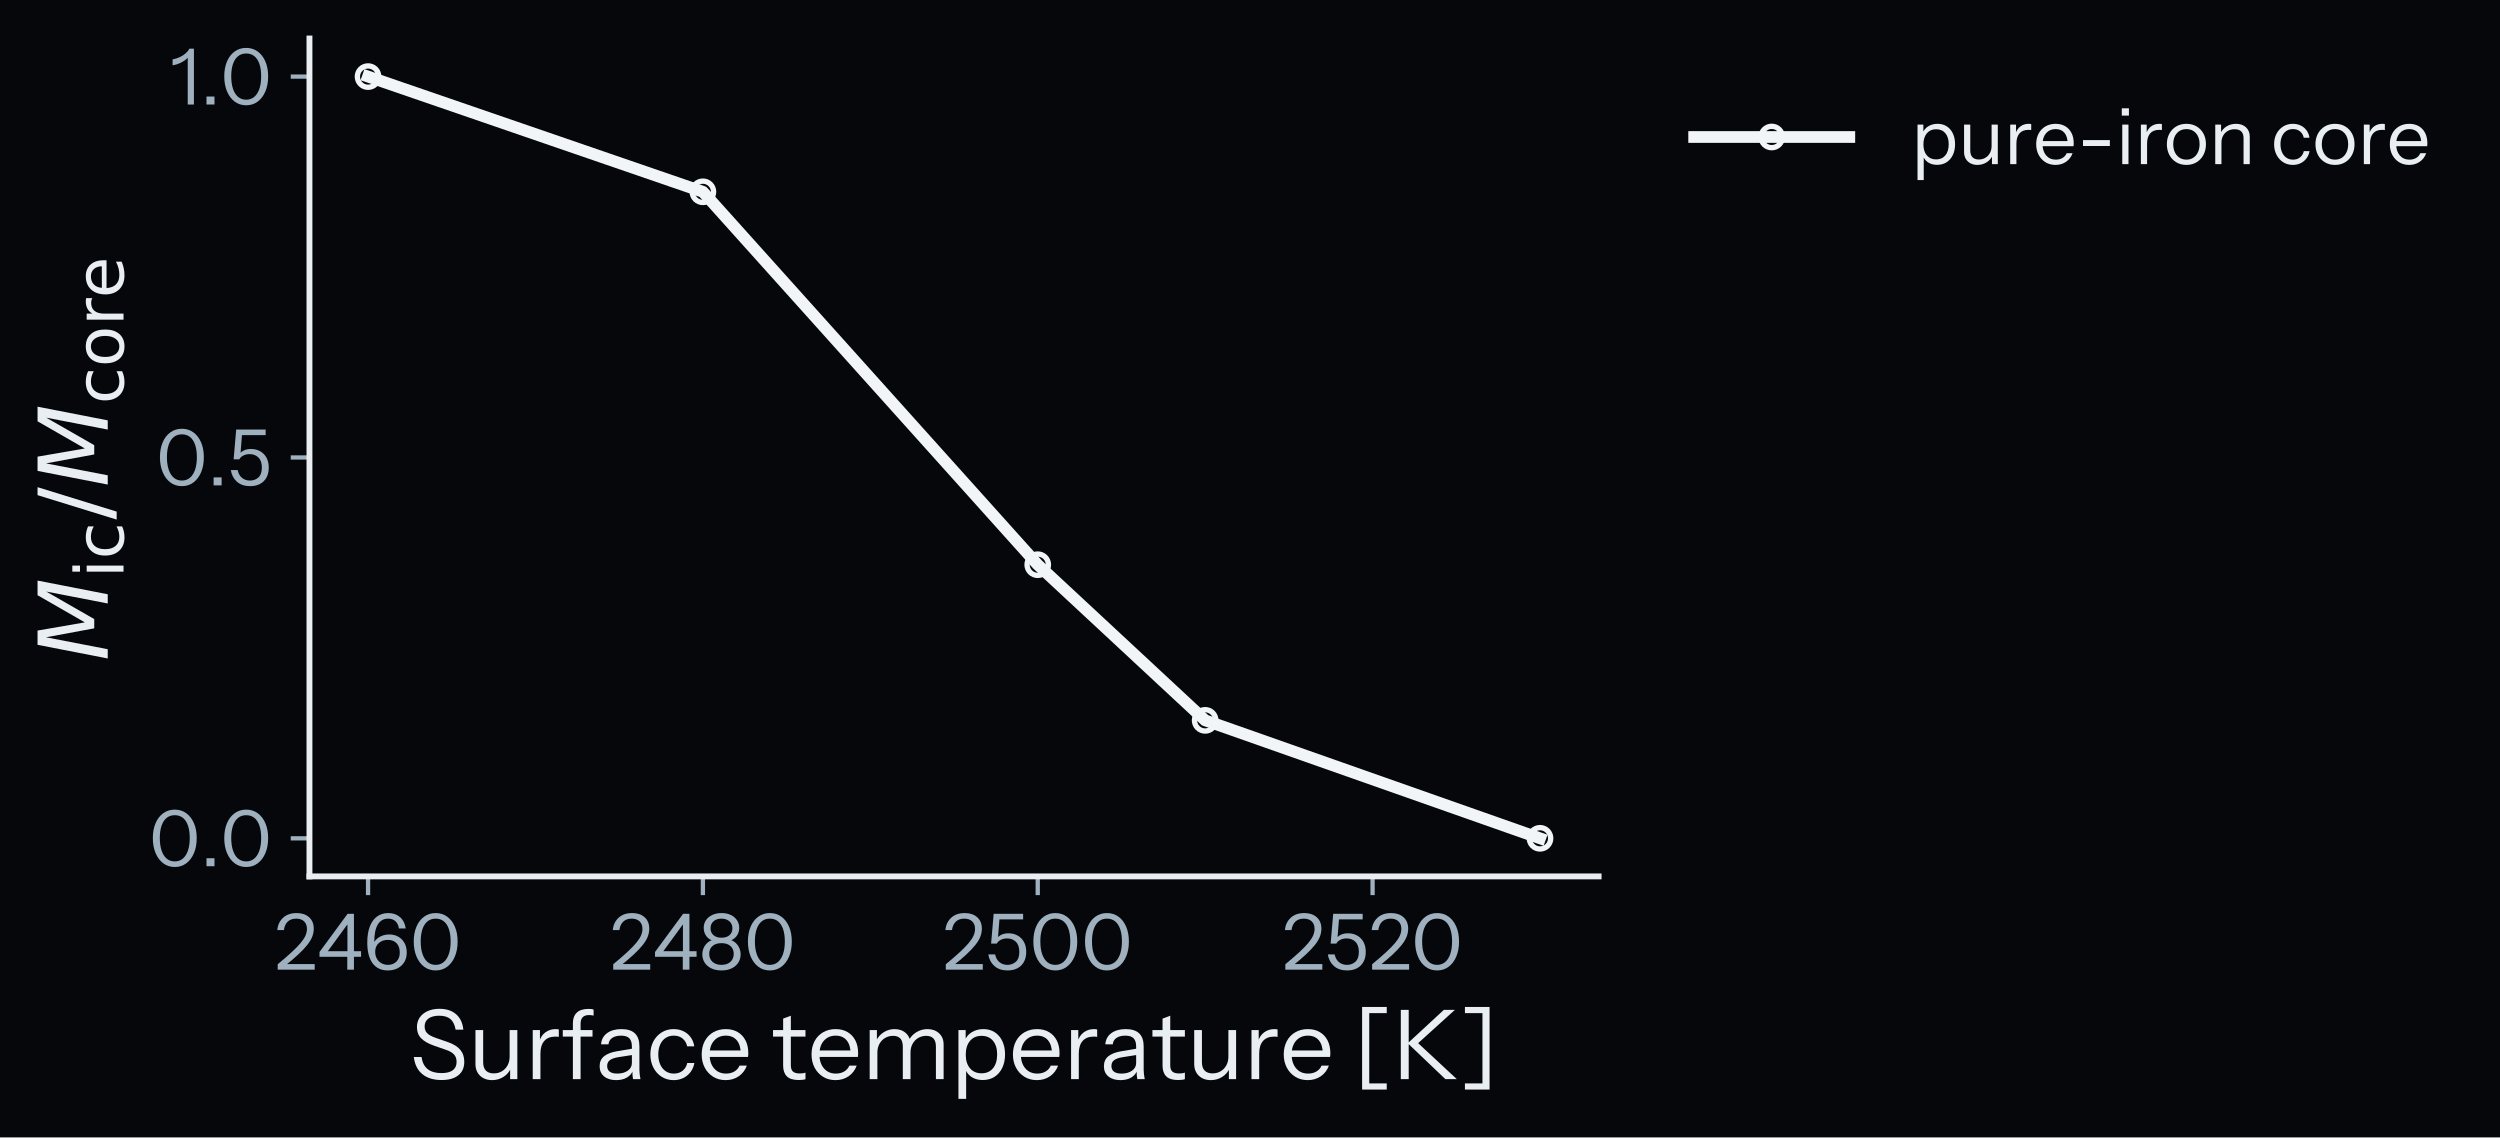
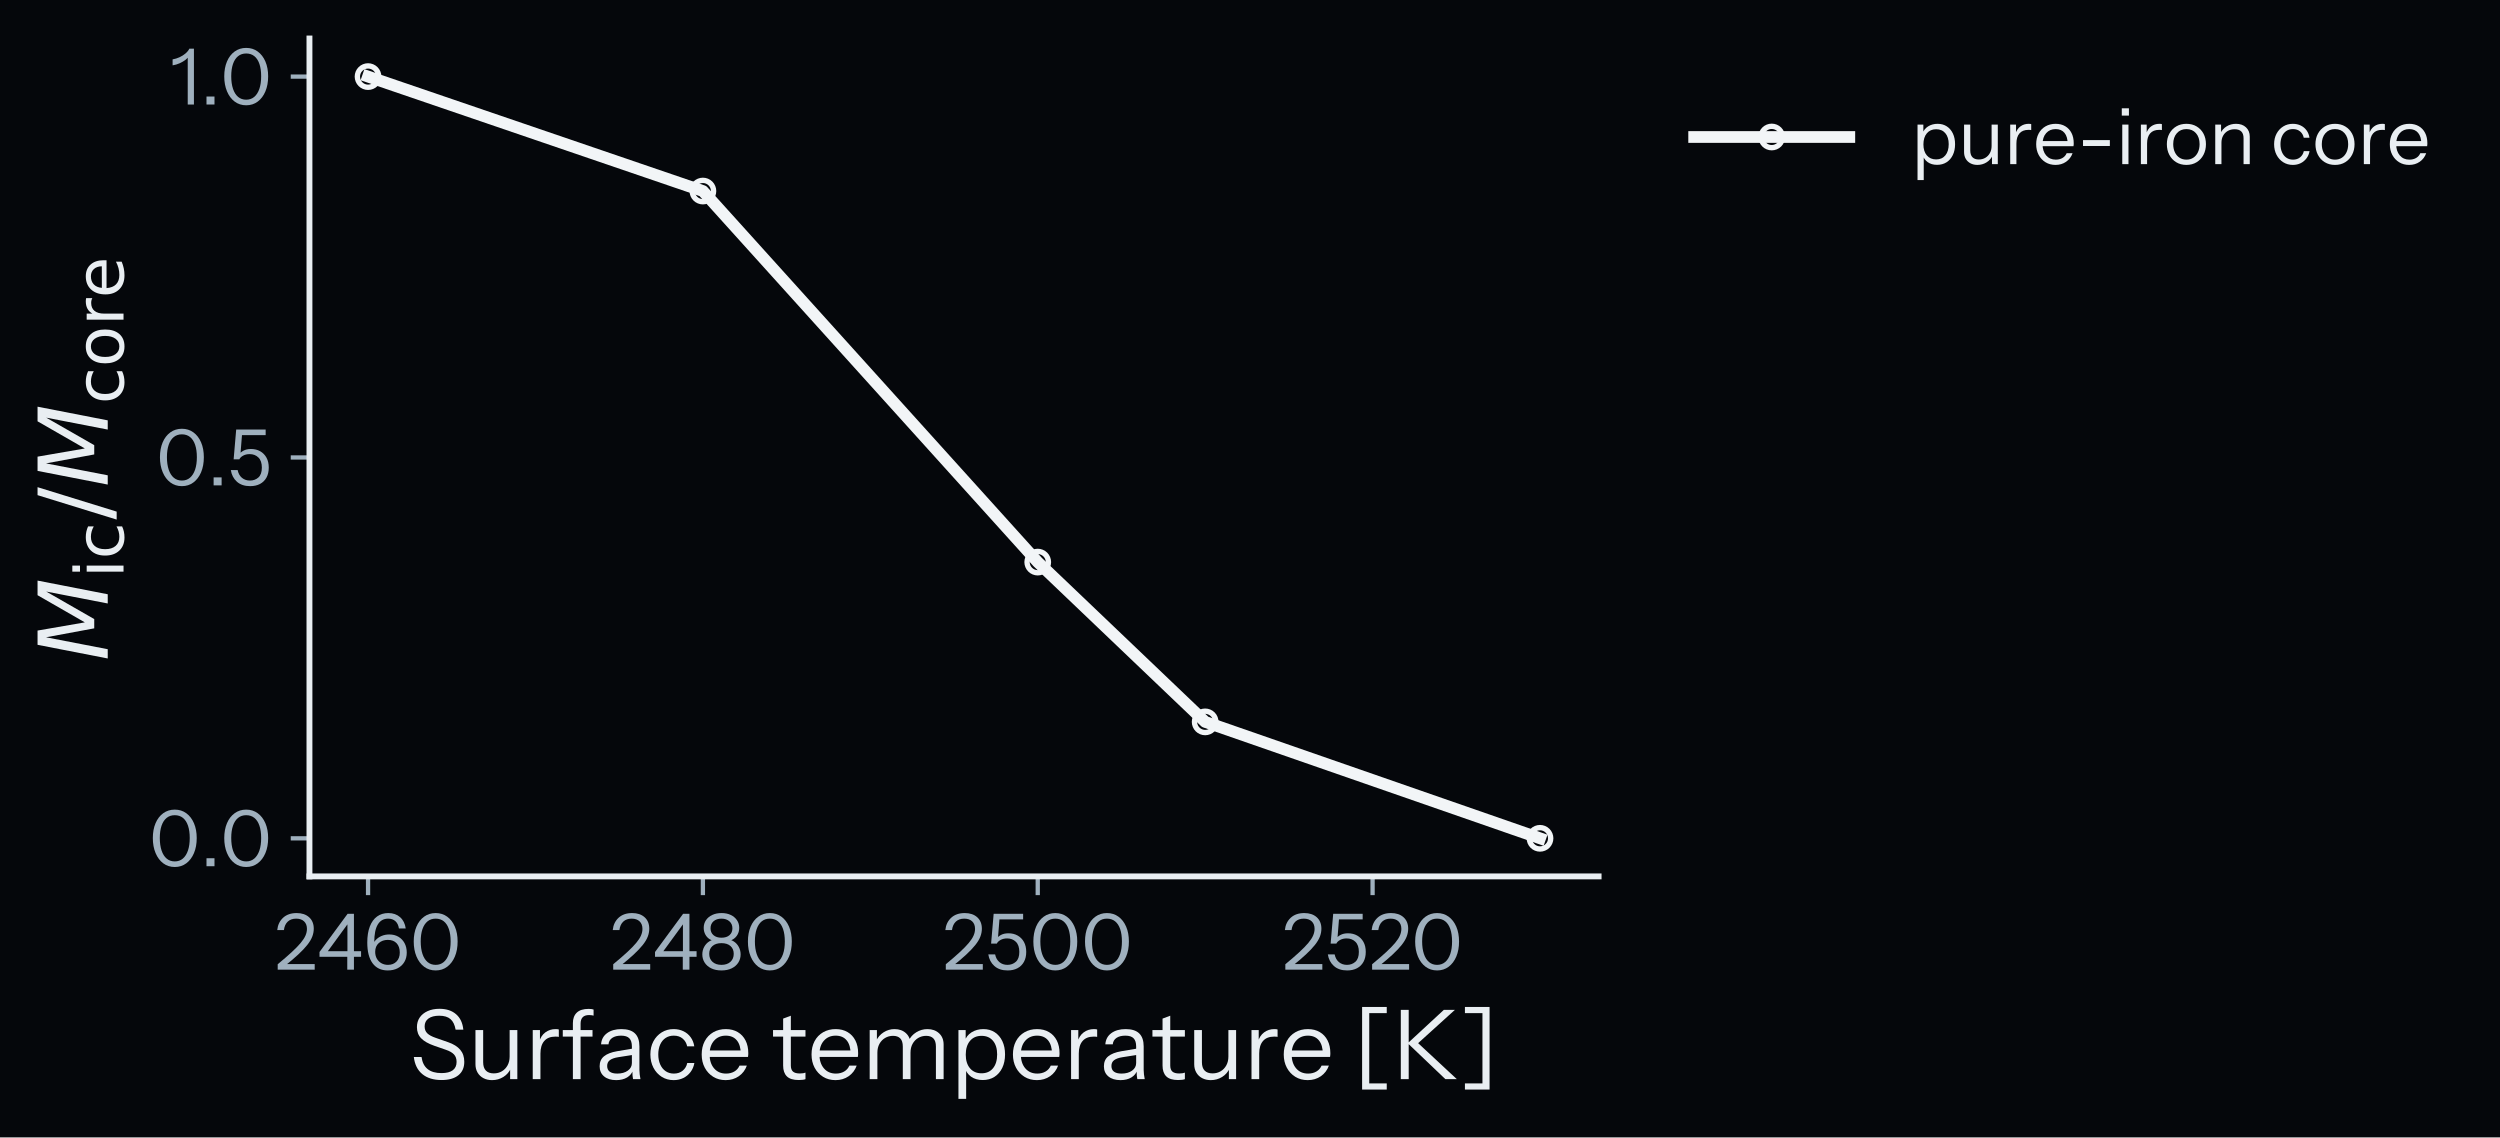
<svg xmlns="http://www.w3.org/2000/svg" xmlns:xlink="http://www.w3.org/1999/xlink" width="467.432pt" height="212.664pt" viewBox="0 0 467.432 212.664" version="1.1">
  <defs>
    <style type="text/css">*{stroke-linejoin: round; stroke-linecap: butt}</style>
  </defs>
  <g id="figure_1">
    <g id="patch_1">
      <path d="M 0 212.664  L 467.432 212.664  L 467.432 0  L 0 0  z " style="fill: #05070b" />
    </g>
    <g id="axes_1">
      <g id="patch_2">
        <path d="M 57.86 163.862  L 298.895 163.862  L 298.895 7.2  L 57.86 7.2  z " style="fill: #05070b" />
      </g>
      <g id="matplotlib.axis_1">
        <g id="xtick_1">
          <g id="line2d_1">
            <defs>
              <path id="m2e974000b8" d="M 0 0  L 0 3.5  " style="stroke: #9fb0be; stroke-width: 0.8" />
            </defs>
            <g>
              <use xlink:href="#m2e974000b8" x="68.816" y="163.862" style="fill: #9fb0be; stroke: #9fb0be; stroke-width: 0.8" />
            </g>
          </g>
          <g id="text_1">
            <g style="fill: #9fb0be" transform="translate(51.34336 181.3018) scale(0.145 -0.145)">
              <defs>
                <path id="InstrumentSans-Regular-32" d="M 256 0  L 256 448  Q 947 1018 1411 1446  Q 1875 1875 2153 2208  Q 2432 2541 2550 2819  Q 2669 3098 2669 3366  Q 2669 3763 2432 3987  Q 2195 4211 1779 4211  Q 1350 4211 1088 3968  Q 826 3725 768 3270  L 218 3270  Q 282 3898 701 4285  Q 1120 4672 1818 4672  Q 2464 4672 2848 4326  Q 3232 3981 3232 3379  Q 3232 3053 3107 2726  Q 2982 2400 2697 2041  Q 2413 1683 1949 1251  Q 1485 819 800 275  L 678 461  L 3309 461  L 3309 0  L 256 0  z " transform="scale(0.015625)" />
                <path id="InstrumentSans-Regular-34" d="M 2509 0  L 2509 1216  L 2522 1344  L 2522 3974  L 2694 3974  L 749 1312  L 576 1523  L 3648 1523  L 3648 1062  L 218 1062  L 218 1459  L 2534 4608  L 3059 4608  L 3059 0  L 2509 0  z " transform="scale(0.015625)" />
                <path id="InstrumentSans-Regular-36" d="M 2010 -64  Q 1197 -64 758 528  Q 320 1120 320 2240  Q 320 3014 528 3558  Q 736 4102 1126 4387  Q 1517 4672 2054 4672  Q 2643 4672 3027 4333  Q 3411 3994 3494 3398  L 2931 3398  Q 2874 3795 2640 4003  Q 2406 4211 2048 4211  Q 1478 4211 1187 3724  Q 896 3238 896 2266  L 896 1850  L 749 1907  Q 806 2208 1004 2432  Q 1203 2656 1497 2781  Q 1792 2906 2131 2906  Q 2566 2906 2889 2717  Q 3213 2528 3395 2192  Q 3578 1856 3578 1408  Q 3578 966 3379 633  Q 3181 301 2829 118  Q 2477 -64 2010 -64  z M 2029 397  Q 2464 397 2733 672  Q 3002 947 3002 1414  Q 3002 1901 2742 2179  Q 2483 2458 2016 2458  Q 1568 2458 1270 2195  Q 973 1933 973 1472  Q 973 1152 1110 909  Q 1248 666 1488 531  Q 1728 397 2029 397  z " transform="scale(0.015625)" />
                <path id="InstrumentSans-Regular-30" d="M 2131 -64  Q 1587 -64 1180 240  Q 774 544 547 1085  Q 320 1626 320 2323  Q 320 3021 544 3549  Q 768 4077 1177 4374  Q 1587 4672 2131 4672  Q 2675 4672 3081 4374  Q 3488 4077 3715 3549  Q 3942 3021 3942 2323  Q 3942 1619 3715 1081  Q 3488 544 3081 240  Q 2675 -64 2131 -64  z M 2131 397  Q 2522 397 2797 630  Q 3072 864 3219 1296  Q 3366 1728 3366 2330  Q 3366 2925 3222 3347  Q 3078 3770 2803 3990  Q 2528 4211 2131 4211  Q 1734 4211 1459 3987  Q 1184 3763 1040 3344  Q 896 2925 896 2330  Q 896 1728 1043 1293  Q 1190 858 1465 627  Q 1741 397 2131 397  z " transform="scale(0.015625)" />
              </defs>
              <use xlink:href="#InstrumentSans-Regular-32" />
              <use xlink:href="#InstrumentSans-Regular-34" transform="translate(54.49999 0)" />
              <use xlink:href="#InstrumentSans-Regular-36" transform="translate(114.5 0)" />
              <use xlink:href="#InstrumentSans-Regular-30" transform="translate(174.4 0)" />
            </g>
          </g>
        </g>
        <g id="xtick_2">
          <g id="line2d_2">
            <g>
              <use xlink:href="#m2e974000b8" x="131.423" y="163.862" style="fill: #9fb0be; stroke: #9fb0be; stroke-width: 0.8" />
            </g>
          </g>
          <g id="text_2">
            <g style="fill: #9fb0be" transform="translate(114.0735 181.3018) scale(0.145 -0.145)">
              <defs>
                <path id="InstrumentSans-Regular-38" d="M 1862 -64  Q 1376 -64 1021 109  Q 666 282 474 582  Q 282 883 282 1254  Q 282 1600 435 1881  Q 589 2163 848 2329  Q 1107 2496 1421 2496  L 1434 2362  Q 1139 2362 902 2506  Q 666 2650 531 2899  Q 397 3149 397 3450  Q 397 3808 582 4083  Q 768 4358 1101 4515  Q 1434 4672 1869 4672  Q 2304 4672 2630 4515  Q 2957 4358 3142 4083  Q 3328 3808 3328 3456  Q 3328 3149 3193 2902  Q 3059 2656 2822 2509  Q 2586 2362 2285 2362  L 2304 2496  Q 2624 2496 2880 2329  Q 3136 2163 3289 1881  Q 3443 1600 3443 1254  Q 3443 883 3251 582  Q 3059 282 2704 109  Q 2349 -64 1862 -64  z M 1862 397  Q 2330 397 2602 646  Q 2874 896 2874 1306  Q 2874 1715 2605 1952  Q 2336 2189 1862 2189  Q 1389 2189 1120 1952  Q 851 1715 851 1306  Q 851 896 1123 646  Q 1395 397 1862 397  z M 1862 2637  Q 2285 2637 2525 2848  Q 2765 3059 2765 3411  Q 2765 3776 2515 3993  Q 2266 4211 1862 4211  Q 1453 4211 1206 3993  Q 960 3776 960 3411  Q 960 3059 1203 2848  Q 1446 2637 1862 2637  z " transform="scale(0.015625)" />
              </defs>
              <use xlink:href="#InstrumentSans-Regular-32" />
              <use xlink:href="#InstrumentSans-Regular-34" transform="translate(54.49999 0)" />
              <use xlink:href="#InstrumentSans-Regular-38" transform="translate(114.5 0)" />
              <use xlink:href="#InstrumentSans-Regular-30" transform="translate(172.7 0)" />
            </g>
          </g>
        </g>
        <g id="xtick_3">
          <g id="line2d_3">
            <g>
              <use xlink:href="#m2e974000b8" x="194.029" y="163.862" style="fill: #9fb0be; stroke: #9fb0be; stroke-width: 0.8" />
            </g>
          </g>
          <g id="text_3">
            <g style="fill: #9fb0be" transform="translate(176.2599 181.3018) scale(0.145 -0.145)">
              <defs>
                <path id="InstrumentSans-Regular-35" d="M 1869 -64  Q 1184 -64 774 304  Q 365 672 275 1261  L 838 1261  Q 922 845 1194 621  Q 1466 397 1856 397  Q 2266 397 2550 653  Q 2835 909 2835 1466  Q 2835 2022 2550 2300  Q 2266 2579 1830 2579  Q 1517 2579 1286 2451  Q 1056 2323 979 2150  L 506 2150  L 717 4608  L 3149 4608  L 3149 4147  L 1030 4147  L 1210 4339  L 1062 2483  L 941 2528  Q 1056 2720 1312 2861  Q 1568 3002 1939 3002  Q 2368 3002 2697 2816  Q 3027 2630 3216 2288  Q 3405 1946 3405 1466  Q 3405 986 3216 643  Q 3027 301 2684 118  Q 2342 -64 1869 -64  z " transform="scale(0.015625)" />
              </defs>
              <use xlink:href="#InstrumentSans-Regular-32" />
              <use xlink:href="#InstrumentSans-Regular-35" transform="translate(54.49999 0)" />
              <use xlink:href="#InstrumentSans-Regular-30" transform="translate(111.9 0)" />
              <use xlink:href="#InstrumentSans-Regular-30" transform="translate(178.5 0)" />
            </g>
          </g>
        </g>
        <g id="xtick_4">
          <g id="line2d_4">
            <g>
              <use xlink:href="#m2e974000b8" x="256.636" y="163.862" style="fill: #9fb0be; stroke: #9fb0be; stroke-width: 0.8" />
            </g>
          </g>
          <g id="text_4">
            <g style="fill: #9fb0be" transform="translate(239.7434 181.3018) scale(0.145 -0.145)">
              <use xlink:href="#InstrumentSans-Regular-32" />
              <use xlink:href="#InstrumentSans-Regular-35" transform="translate(54.49999 0)" />
              <use xlink:href="#InstrumentSans-Regular-32" transform="translate(111.9 0)" />
              <use xlink:href="#InstrumentSans-Regular-30" transform="translate(166.4 0)" />
            </g>
          </g>
        </g>
        <g id="text_5">
          <g style="fill: #e9eef2" transform="translate(76.62131 201.7743) scale(0.18 -0.18)">
            <defs>
              <path id="InstrumentSans-Regular-53" d="M 2112 -58  Q 1306 -58 829 339  Q 352 736 269 1472  L 781 1472  Q 851 941 1184 672  Q 1517 403 2106 403  Q 2605 403 2857 592  Q 3110 781 3110 1146  Q 3110 1459 2937 1644  Q 2765 1830 2400 1952  L 1626 2221  Q 1037 2426 755 2717  Q 474 3008 474 3456  Q 474 3827 659 4099  Q 845 4371 1184 4524  Q 1523 4678 1971 4678  Q 2662 4678 3078 4316  Q 3494 3955 3558 3290  L 3046 3290  Q 2963 3770 2704 3994  Q 2445 4218 1958 4218  Q 1498 4218 1242 4032  Q 986 3846 986 3507  Q 986 3219 1165 3046  Q 1344 2874 1722 2746  L 2547 2458  Q 3085 2272 3353 1955  Q 3622 1638 3622 1152  Q 3622 576 3228 259  Q 2835 -58 2112 -58  z " transform="scale(0.015625)" />
              <path id="InstrumentSans-Regular-75" d="M 1574 -64  Q 1254 -64 1004 67  Q 755 198 614 438  Q 474 678 474 992  L 474 3264  L 986 3264  L 986 1126  Q 986 755 1168 569  Q 1350 384 1690 384  Q 1997 384 2233 525  Q 2470 666 2608 918  Q 2746 1171 2746 1498  L 2829 723  Q 2669 358 2329 147  Q 1990 -64 1574 -64  z M 2778 0  L 2778 768  L 2746 768  L 2746 3264  L 3258 3264  L 3258 0  L 2778 0  z " transform="scale(0.015625)" />
              <path id="InstrumentSans-Regular-72" d="M 512 0  L 512 3264  L 992 3264  L 992 2432  L 1024 2432  L 1024 0  L 512 0  z M 1024 1702  L 941 2477  Q 1056 2893 1350 3110  Q 1645 3328 2029 3328  Q 2189 3328 2246 3302  L 2246 2810  Q 2214 2822 2156 2825  Q 2099 2829 2016 2829  Q 1530 2829 1277 2537  Q 1024 2246 1024 1702  z " transform="scale(0.015625)" />
              <path id="InstrumentSans-Regular-66" d="M 781 0  L 781 3725  Q 781 4173 1040 4422  Q 1299 4672 1830 4672  Q 1958 4672 2032 4659  Q 2106 4646 2157 4627  L 2157 4224  Q 2112 4237 2032 4249  Q 1952 4262 1862 4262  Q 1568 4262 1430 4115  Q 1293 3968 1293 3699  L 1293 0  L 781 0  z M 109 2829  L 109 3264  L 2086 3264  L 2086 2829  L 109 2829  z " transform="scale(0.015625)" />
              <path id="InstrumentSans-Regular-61" d="M 2515 0  Q 2490 109 2480 249  Q 2470 390 2470 608  L 2438 608  L 2438 2170  Q 2438 2541 2268 2717  Q 2099 2893 1722 2893  Q 1350 2893 1129 2742  Q 909 2592 883 2317  L 390 2317  Q 422 2790 787 3059  Q 1152 3328 1741 3328  Q 2349 3328 2643 3040  Q 2938 2752 2938 2176  L 2938 608  Q 2938 467 2957 316  Q 2976 166 3008 0  L 2515 0  z M 1395 -64  Q 890 -64 592 182  Q 294 429 294 858  Q 294 1286 588 1523  Q 883 1760 1446 1856  L 2586 2048  L 2586 1626  L 1523 1459  Q 1165 1402 979 1267  Q 794 1133 794 877  Q 794 627 963 499  Q 1133 371 1466 371  Q 1894 371 2166 566  Q 2438 762 2438 1075  L 2522 621  Q 2419 294 2121 115  Q 1824 -64 1395 -64  z " transform="scale(0.015625)" />
              <path id="InstrumentSans-Regular-63" d="M 1805 -64  Q 1357 -64 1008 157  Q 659 378 457 765  Q 256 1152 256 1645  Q 256 2138 457 2515  Q 659 2893 1008 3110  Q 1357 3328 1798 3328  Q 2163 3328 2454 3187  Q 2746 3046 2934 2787  Q 3123 2528 3174 2182  L 2701 2182  Q 2637 2496 2406 2694  Q 2176 2893 1811 2893  Q 1498 2893 1267 2739  Q 1037 2586 909 2304  Q 781 2022 781 1645  Q 781 1267 909 979  Q 1037 691 1270 531  Q 1504 371 1818 371  Q 2170 371 2406 566  Q 2643 762 2707 1075  L 3181 1075  Q 3123 736 2928 477  Q 2733 218 2445 77  Q 2157 -64 1805 -64  z " transform="scale(0.015625)" />
              <path id="InstrumentSans-Regular-65" d="M 1850 -64  Q 1382 -64 1024 157  Q 666 378 461 762  Q 256 1146 256 1645  Q 256 2144 457 2525  Q 659 2906 1024 3117  Q 1389 3328 1862 3328  Q 2317 3328 2653 3129  Q 2989 2931 3171 2572  Q 3354 2214 3354 1728  Q 3354 1664 3350 1606  Q 3347 1549 3334 1478  L 640 1478  L 640 1907  L 3021 1907  L 2854 1670  Q 2854 2259 2595 2576  Q 2336 2893 1862 2893  Q 1376 2893 1078 2557  Q 781 2221 781 1651  Q 781 1069 1078 720  Q 1376 371 1875 371  Q 2189 371 2425 508  Q 2662 646 2771 902  L 3258 902  Q 3098 454 2723 195  Q 2349 -64 1850 -64  z " transform="scale(0.015625)" />
              <path id="InstrumentSans-Regular-20" transform="scale(0.015625)" />
              <path id="InstrumentSans-Regular-74" d="M 1818 -58  Q 1274 -58 1027 188  Q 781 435 781 902  L 781 4026  L 1293 4218  L 1293 909  Q 1293 634 1433 506  Q 1574 378 1894 378  Q 2022 378 2115 394  Q 2208 410 2266 435  L 2266 0  Q 2202 -26 2083 -42  Q 1965 -58 1818 -58  z M 109 2829  L 109 3264  L 2266 3264  L 2266 2829  L 109 2829  z " transform="scale(0.015625)" />
              <path id="InstrumentSans-Regular-6d" d="M 512 0  L 512 3264  L 992 3264  L 992 2496  L 1024 2496  L 1024 0  L 512 0  z M 2714 0  L 2714 2163  Q 2714 2534 2547 2707  Q 2381 2880 2067 2880  Q 1773 2880 1536 2739  Q 1299 2598 1161 2348  Q 1024 2099 1024 1766  L 941 2541  Q 1107 2906 1440 3117  Q 1773 3328 2163 3328  Q 2637 3328 2931 3049  Q 3226 2771 3226 2298  L 3226 0  L 2714 0  z M 4915 0  L 4915 2163  Q 4915 2534 4748 2707  Q 4582 2880 4269 2880  Q 3974 2880 3737 2739  Q 3501 2598 3363 2348  Q 3226 2099 3226 1766  L 3098 2541  Q 3264 2906 3609 3117  Q 3955 3328 4352 3328  Q 4826 3328 5126 3049  Q 5427 2771 5427 2298  L 5427 0  L 4915 0  z " transform="scale(0.015625)" />
              <path id="InstrumentSans-Regular-70" d="M 2125 -58  Q 1664 -58 1350 166  Q 1037 390 922 800  L 1024 813  L 1024 -1312  L 512 -1312  L 512 3264  L 992 3264  L 992 2502  L 922 2522  Q 1043 2899 1382 3113  Q 1722 3328 2170 3328  Q 2605 3328 2928 3117  Q 3251 2906 3430 2528  Q 3610 2150 3610 1645  Q 3610 1133 3424 749  Q 3238 365 2905 153  Q 2573 -58 2125 -58  z M 2048 390  Q 2534 390 2809 726  Q 3085 1062 3085 1645  Q 3085 2221 2809 2550  Q 2534 2880 2048 2880  Q 1562 2880 1280 2544  Q 998 2208 998 1626  Q 998 1056 1280 723  Q 1562 390 2048 390  z " transform="scale(0.015625)" />
              <path id="InstrumentSans-Regular-5b" d="M 576 -691  L 576 4800  L 2214 4800  L 2214 4390  L 1050 4390  L 1050 -282  L 2214 -282  L 2214 -691  L 576 -691  z " transform="scale(0.015625)" />
              <path id="InstrumentSans-Regular-4b" d="M 550 0  L 550 4608  L 1075 4608  L 1075 0  L 550 0  z M 1018 2394  L 3411 4608  L 4147 4608  L 1702 2394  L 1018 2394  z M 3514 0  L 1005 2394  L 1702 2394  L 4275 0  L 3514 0  z " transform="scale(0.015625)" />
              <path id="InstrumentSans-Regular-5d" d="M 2022 4800  L 2022 -691  L 384 -691  L 384 -282  L 1549 -282  L 1549 4390  L 384 4390  L 384 4800  L 2022 4800  z " transform="scale(0.015625)" />
            </defs>
            <use xlink:href="#InstrumentSans-Regular-53" />
            <use xlink:href="#InstrumentSans-Regular-75" transform="translate(60.79999 0)" />
            <use xlink:href="#InstrumentSans-Regular-72" transform="translate(119.7 0)" />
            <use xlink:href="#InstrumentSans-Regular-66" transform="translate(157.2 0)" />
            <use xlink:href="#InstrumentSans-Regular-61" transform="translate(192.6 0)" />
            <use xlink:href="#InstrumentSans-Regular-63" transform="translate(245.8999 0)" />
            <use xlink:href="#InstrumentSans-Regular-65" transform="translate(299.1999 0)" />
            <use xlink:href="#InstrumentSans-Regular-20" transform="translate(355.5999 0)" />
            <use xlink:href="#InstrumentSans-Regular-74" transform="translate(375.5999 0)" />
            <use xlink:href="#InstrumentSans-Regular-65" transform="translate(413.2999 0)" />
            <use xlink:href="#InstrumentSans-Regular-6d" transform="translate(469.6999 0)" />
            <use xlink:href="#InstrumentSans-Regular-70" transform="translate(561.8999 0)" />
            <use xlink:href="#InstrumentSans-Regular-65" transform="translate(622.4999 0)" />
            <use xlink:href="#InstrumentSans-Regular-72" transform="translate(678.8999 0)" />
            <use xlink:href="#InstrumentSans-Regular-61" transform="translate(716.3999 0)" />
            <use xlink:href="#InstrumentSans-Regular-74" transform="translate(769.6998 0)" />
            <use xlink:href="#InstrumentSans-Regular-75" transform="translate(807.3998 0)" />
            <use xlink:href="#InstrumentSans-Regular-72" transform="translate(866.2998 0)" />
            <use xlink:href="#InstrumentSans-Regular-65" transform="translate(903.7998 0)" />
            <use xlink:href="#InstrumentSans-Regular-20" transform="translate(960.1998 0)" />
            <use xlink:href="#InstrumentSans-Regular-5b" transform="translate(980.1998 0)" />
            <use xlink:href="#InstrumentSans-Regular-4b" transform="translate(1020.8 0)" />
            <use xlink:href="#InstrumentSans-Regular-5d" transform="translate(1090 0)" />
          </g>
        </g>
      </g>
      <g id="matplotlib.axis_2">
        <g id="ytick_1">
          <g id="line2d_5">
            <defs>
              <path id="m2f46859ac6" d="M 0 0  L -3.5 0  " style="stroke: #9fb0be; stroke-width: 0.8" />
            </defs>
            <g>
              <use xlink:href="#m2f46859ac6" x="57.86" y="156.741" style="fill: #9fb0be; stroke: #9fb0be; stroke-width: 0.8" />
            </g>
          </g>
          <g id="text_6">
            <g style="fill: #9fb0be" transform="translate(27.85 161.9608) scale(0.145 -0.145)">
              <defs>
                <path id="InstrumentSans-Regular-2e" d="M 486 0  L 486 659  L 1146 659  L 1146 0  L 486 0  z " transform="scale(0.015625)" />
              </defs>
              <use xlink:href="#InstrumentSans-Regular-30" />
              <use xlink:href="#InstrumentSans-Regular-2e" transform="translate(66.59999 0)" />
              <use xlink:href="#InstrumentSans-Regular-30" transform="translate(92.09998 0)" />
            </g>
          </g>
        </g>
        <g id="ytick_2">
          <g id="line2d_6">
            <g>
              <use xlink:href="#m2f46859ac6" x="57.86" y="85.531" style="fill: #9fb0be; stroke: #9fb0be; stroke-width: 0.8" />
            </g>
          </g>
          <g id="text_7">
            <g style="fill: #9fb0be" transform="translate(29.18219 90.75091) scale(0.145 -0.145)">
              <use xlink:href="#InstrumentSans-Regular-30" />
              <use xlink:href="#InstrumentSans-Regular-2e" transform="translate(66.59999 0)" />
              <use xlink:href="#InstrumentSans-Regular-35" transform="translate(92.09998 0)" />
            </g>
          </g>
        </g>
        <g id="ytick_3">
          <g id="line2d_7">
            <g>
              <use xlink:href="#m2f46859ac6" x="57.86" y="14.321" style="fill: #9fb0be; stroke: #9fb0be; stroke-width: 0.8" />
            </g>
          </g>
          <g id="text_8">
            <g style="fill: #9fb0be" transform="translate(31.8375 19.54099) scale(0.145 -0.145)">
              <defs>
                <path id="InstrumentSans-Regular-31" d="M 1440 0  L 1440 4083  L 1574 4051  Q 1498 3878 1280 3705  Q 1062 3533 777 3405  Q 493 3277 192 3232  L 192 3725  Q 493 3776 768 3904  Q 1043 4032 1257 4214  Q 1472 4397 1574 4608  L 1952 4608  L 1952 0  L 1440 0  z " transform="scale(0.015625)" />
              </defs>
              <use xlink:href="#InstrumentSans-Regular-31" />
              <use xlink:href="#InstrumentSans-Regular-2e" transform="translate(39.09999 0)" />
              <use xlink:href="#InstrumentSans-Regular-30" transform="translate(64.59998 0)" />
            </g>
          </g>
        </g>
        <g id="text_9">
          <g style="fill: #e9eef2" transform="translate(20.16 123.6009) rotate(-90) scale(0.18 -0.18)">
            <defs>
              <path id="DejaVuSans-Oblique-4d" d="M 1081 4666  L 2028 4666  L 2572 1522  L 4378 4666  L 5350 4666  L 4441 0  L 3828 0  L 4622 4091  L 2791 897  L 2175 897  L 1581 4103  L 788 0  L 172 0  L 1081 4666  z " transform="scale(0.015625)" />
              <path id="DejaVuSans-69" d="M 603 3500  L 1178 3500  L 1178 0  L 603 0  L 603 3500  z M 603 4863  L 1178 4863  L 1178 4134  L 603 4134  L 603 4863  z " transform="scale(0.015625)" />
              <path id="DejaVuSans-63" d="M 3122 3366  L 3122 2828  Q 2878 2963 2633 3030  Q 2388 3097 2138 3097  Q 1578 3097 1268 2742  Q 959 2388 959 1747  Q 959 1106 1268 751  Q 1578 397 2138 397  Q 2388 397 2633 464  Q 2878 531 3122 666  L 3122 134  Q 2881 22 2623 -34  Q 2366 -91 2075 -91  Q 1284 -91 818 406  Q 353 903 353 1747  Q 353 2603 823 3093  Q 1294 3584 2113 3584  Q 2378 3584 2631 3529  Q 2884 3475 3122 3366  z " transform="scale(0.015625)" />
              <path id="DejaVuSans-2f" d="M 1625 4666  L 2156 4666  L 531 -594  L 0 -594  L 1625 4666  z " transform="scale(0.015625)" />
              <path id="DejaVuSans-6f" d="M 1959 3097  Q 1497 3097 1228 2736  Q 959 2375 959 1747  Q 959 1119 1226 758  Q 1494 397 1959 397  Q 2419 397 2687 759  Q 2956 1122 2956 1747  Q 2956 2369 2687 2733  Q 2419 3097 1959 3097  z M 1959 3584  Q 2709 3584 3137 3096  Q 3566 2609 3566 1747  Q 3566 888 3137 398  Q 2709 -91 1959 -91  Q 1206 -91 779 398  Q 353 888 353 1747  Q 353 2609 779 3096  Q 1206 3584 1959 3584  z " transform="scale(0.015625)" />
              <path id="DejaVuSans-72" d="M 2631 2963  Q 2534 3019 2420 3045  Q 2306 3072 2169 3072  Q 1681 3072 1420 2755  Q 1159 2438 1159 1844  L 1159 0  L 581 0  L 581 3500  L 1159 3500  L 1159 2956  Q 1341 3275 1631 3429  Q 1922 3584 2338 3584  Q 2397 3584 2469 3576  Q 2541 3569 2628 3553  L 2631 2963  z " transform="scale(0.015625)" />
              <path id="DejaVuSans-65" d="M 3597 1894  L 3597 1613  L 953 1613  Q 991 1019 1311 708  Q 1631 397 2203 397  Q 2534 397 2845 478  Q 3156 559 3463 722  L 3463 178  Q 3153 47 2828 -22  Q 2503 -91 2169 -91  Q 1331 -91 842 396  Q 353 884 353 1716  Q 353 2575 817 3079  Q 1281 3584 2069 3584  Q 2775 3584 3186 3129  Q 3597 2675 3597 1894  z M 3022 2063  Q 3016 2534 2758 2815  Q 2500 3097 2075 3097  Q 1594 3097 1305 2825  Q 1016 2553 972 2059  L 3022 2063  z " transform="scale(0.015625)" />
            </defs>
            <use xlink:href="#DejaVuSans-Oblique-4d" transform="translate(0 0.09375)" />
            <use xlink:href="#DejaVuSans-69" transform="translate(86.2793 -16.3125) scale(0.7)" />
            <use xlink:href="#DejaVuSans-63" transform="translate(105.7275 -16.3125) scale(0.7)" />
            <use xlink:href="#DejaVuSans-2f" transform="translate(146.9482 0.09375)" />
            <use xlink:href="#DejaVuSans-Oblique-4d" transform="translate(180.6396 0.09375)" />
            <use xlink:href="#DejaVuSans-63" transform="translate(266.9189 -16.3125) scale(0.7)" />
            <use xlink:href="#DejaVuSans-6f" transform="translate(305.4053 -16.3125) scale(0.7)" />
            <use xlink:href="#DejaVuSans-72" transform="translate(348.2324 -16.3125) scale(0.7)" />
            <use xlink:href="#DejaVuSans-65" transform="translate(377.0117 -16.3125) scale(0.7)" />
          </g>
        </g>
      </g>
      <g id="line2d_8">
-         <path d="M 68.816 14.321  L 131.423 35.861  L 194.029 105.585  L 225.333 134.687  L 287.939 156.741  " clip-path="url(#p1986e8668a)" style="fill: none; stroke: #f2f5f7; stroke-width: 2.2; stroke-linecap: square" />
+         <path d="M 68.816 14.321  L 131.423 35.721  L 194.029 105.097  L 225.333 134.971  L 287.939 156.741  " clip-path="url(#p1986e8668a)" style="fill: none; stroke: #f2f5f7; stroke-width: 2.2; stroke-linecap: square" />
        <defs>
          <path id="m5efca03033" d="M 0 2  C 0.53 2 1.039 1.789 1.414 1.414  C 1.789 1.039 2 0.53 2 0  C 2 -0.53 1.789 -1.039 1.414 -1.414  C 1.039 -1.789 0.53 -2 0 -2  C -0.53 -2 -1.039 -1.789 -1.414 -1.414  C -1.789 -1.039 -2 -0.53 -2 0  C -2 0.53 -1.789 1.039 -1.414 1.414  C -1.039 1.789 -0.53 2 0 2  z " style="stroke: #f2f5f7" />
        </defs>
        <g clip-path="url(#p1986e8668a)">
          <use xlink:href="#m5efca03033" x="68.816" y="14.321" style="fill-opacity: 0; stroke: #f2f5f7" />
-           <use xlink:href="#m5efca03033" x="131.423" y="35.861" style="fill-opacity: 0; stroke: #f2f5f7" />
-           <use xlink:href="#m5efca03033" x="194.029" y="105.585" style="fill-opacity: 0; stroke: #f2f5f7" />
-           <use xlink:href="#m5efca03033" x="225.333" y="134.687" style="fill-opacity: 0; stroke: #f2f5f7" />
+           <use xlink:href="#m5efca03033" x="131.423" y="35.721" style="fill-opacity: 0; stroke: #f2f5f7" />
+           <use xlink:href="#m5efca03033" x="194.029" y="105.097" style="fill-opacity: 0; stroke: #f2f5f7" />
+           <use xlink:href="#m5efca03033" x="225.333" y="134.971" style="fill-opacity: 0; stroke: #f2f5f7" />
          <use xlink:href="#m5efca03033" x="287.939" y="156.741" style="fill-opacity: 0; stroke: #f2f5f7" />
        </g>
      </g>
      <g id="patch_3">
        <path d="M 57.86 163.862  L 57.86 7.2  " style="fill: none; stroke: #e9eef2; stroke-width: 1.1; stroke-linejoin: miter; stroke-linecap: square" />
      </g>
      <g id="patch_4">
        <path d="M 57.86 163.862  L 298.895 163.862  " style="fill: none; stroke: #e9eef2; stroke-width: 1.1; stroke-linejoin: miter; stroke-linecap: square" />
      </g>
      <g id="legend_1">
        <g id="line2d_9">
          <path d="M 316.766 25.615  L 331.266 25.615  L 345.766 25.615  " style="fill: none; stroke: #f2f5f7; stroke-width: 2.2; stroke-linecap: square" />
          <g>
            <use xlink:href="#m5efca03033" x="331.266" y="25.615" style="fill-opacity: 0; stroke: #f2f5f7" />
          </g>
        </g>
        <g id="text_10">
          <g style="fill: #e9eef2" transform="translate(357.3661 30.69) scale(0.145 -0.145)">
            <defs>
              <path id="InstrumentSans-Regular-2d" d="M 512 1498  L 512 1984  L 2726 1984  L 2726 1498  L 512 1498  z " transform="scale(0.015625)" />
              <path id="InstrumentSans-Regular-69" d="M 512 0  L 512 3264  L 1024 3264  L 1024 0  L 512 0  z M 472 4006  L 472 4608  L 1061 4608  L 1061 4006  L 472 4006  z " transform="scale(0.015625)" />
              <path id="InstrumentSans-Regular-6f" d="M 1869 -64  Q 1389 -64 1024 160  Q 659 384 457 771  Q 256 1158 256 1645  Q 256 2138 461 2515  Q 666 2893 1027 3110  Q 1389 3328 1869 3328  Q 2355 3328 2716 3110  Q 3078 2893 3280 2515  Q 3482 2138 3482 1645  Q 3482 1158 3280 771  Q 3078 384 2716 160  Q 2355 -64 1869 -64  z M 1869 371  Q 2202 371 2445 534  Q 2688 698 2822 986  Q 2957 1274 2957 1651  Q 2957 2214 2659 2553  Q 2362 2893 1869 2893  Q 1382 2893 1081 2553  Q 781 2214 781 1651  Q 781 1274 915 986  Q 1050 698 1296 534  Q 1542 371 1869 371  z " transform="scale(0.015625)" />
              <path id="InstrumentSans-Regular-6e" d="M 512 0  L 512 3264  L 992 3264  L 992 2496  L 1024 2496  L 1024 0  L 512 0  z M 2848 0  L 2848 2138  Q 2848 2509 2662 2694  Q 2477 2880 2112 2880  Q 1792 2880 1545 2739  Q 1299 2598 1161 2348  Q 1024 2099 1024 1766  L 941 2541  Q 1107 2906 1449 3117  Q 1792 3328 2227 3328  Q 2739 3328 3049 3037  Q 3360 2746 3360 2272  L 3360 0  L 2848 0  z " transform="scale(0.015625)" />
            </defs>
            <use xlink:href="#InstrumentSans-Regular-70" />
            <use xlink:href="#InstrumentSans-Regular-75" transform="translate(60.59999 0)" />
            <use xlink:href="#InstrumentSans-Regular-72" transform="translate(119.5 0)" />
            <use xlink:href="#InstrumentSans-Regular-65" transform="translate(157 0)" />
            <use xlink:href="#InstrumentSans-Regular-2d" transform="translate(213.4 0)" />
            <use xlink:href="#InstrumentSans-Regular-69" transform="translate(264 0)" />
            <use xlink:href="#InstrumentSans-Regular-72" transform="translate(287.9999 0)" />
            <use xlink:href="#InstrumentSans-Regular-6f" transform="translate(325.4999 0)" />
            <use xlink:href="#InstrumentSans-Regular-6e" transform="translate(383.8999 0)" />
            <use xlink:href="#InstrumentSans-Regular-20" transform="translate(443.7999 0)" />
            <use xlink:href="#InstrumentSans-Regular-63" transform="translate(463.7999 0)" />
            <use xlink:href="#InstrumentSans-Regular-6f" transform="translate(517.0999 0)" />
            <use xlink:href="#InstrumentSans-Regular-72" transform="translate(575.4999 0)" />
            <use xlink:href="#InstrumentSans-Regular-65" transform="translate(612.9999 0)" />
          </g>
        </g>
      </g>
    </g>
  </g>
  <defs>
    <clipPath id="p1986e8668a">
      <rect x="57.86" y="7.2" width="241.036" height="156.662" />
    </clipPath>
  </defs>
</svg>
